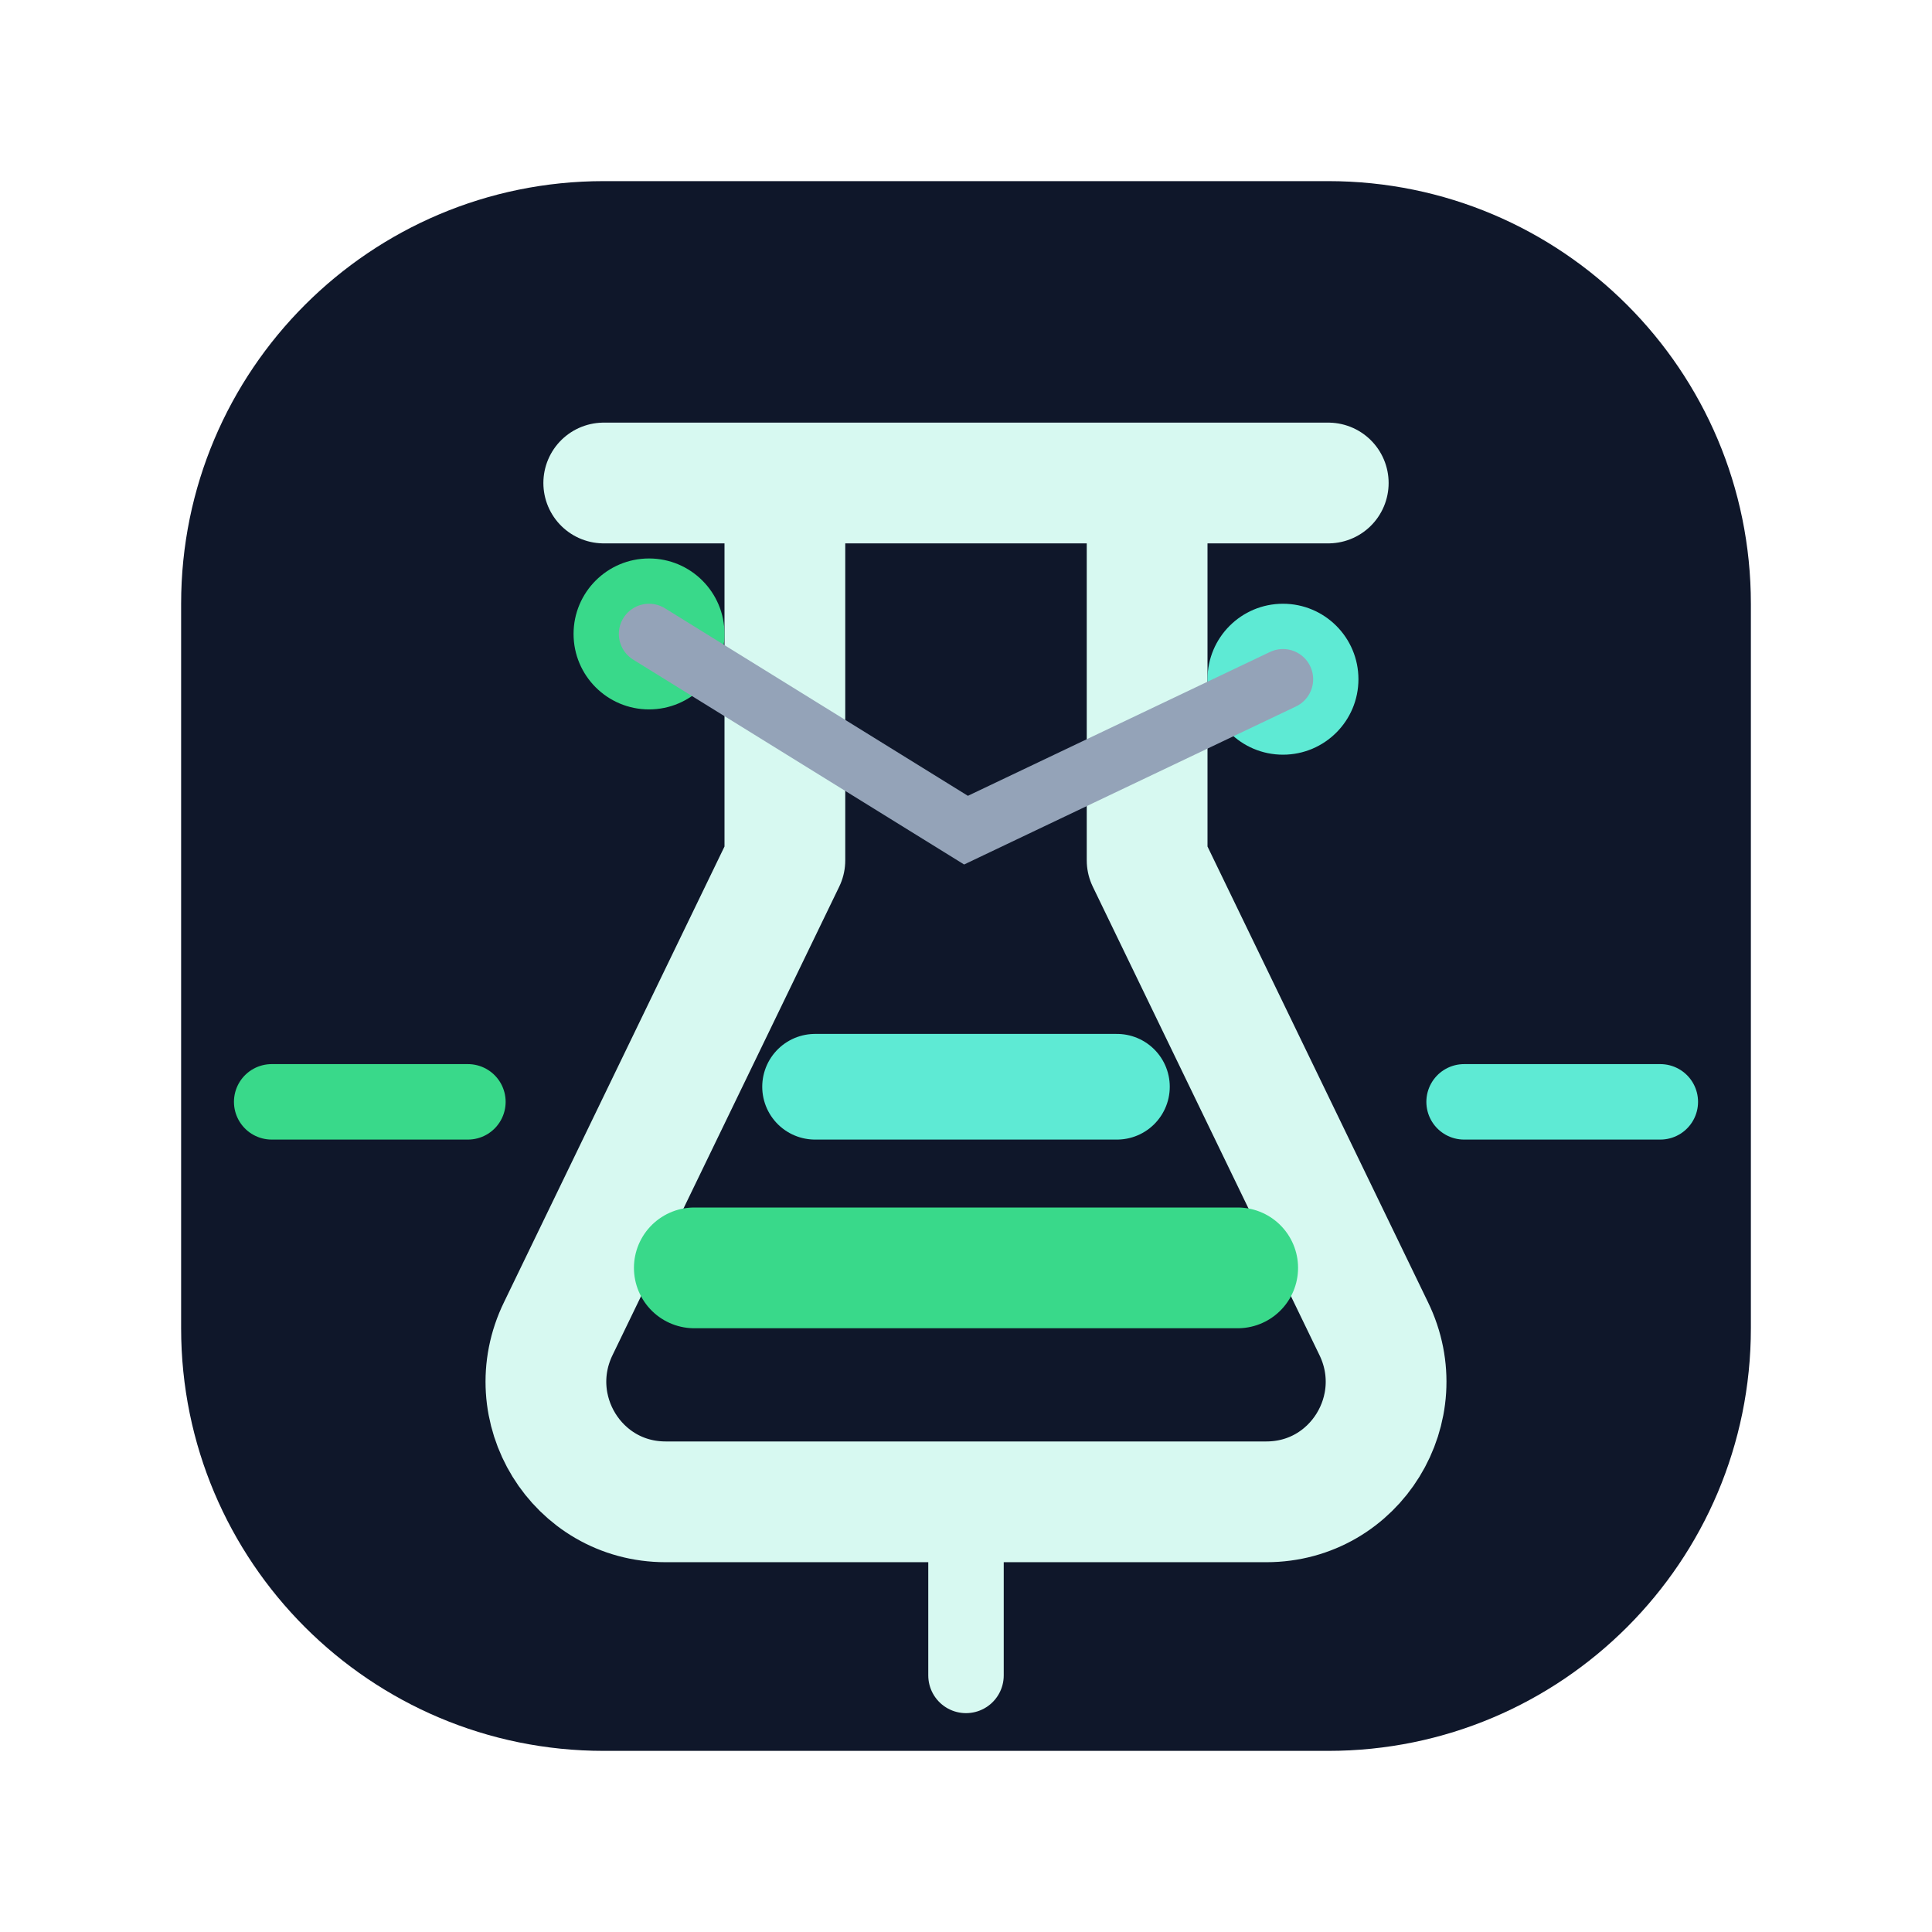
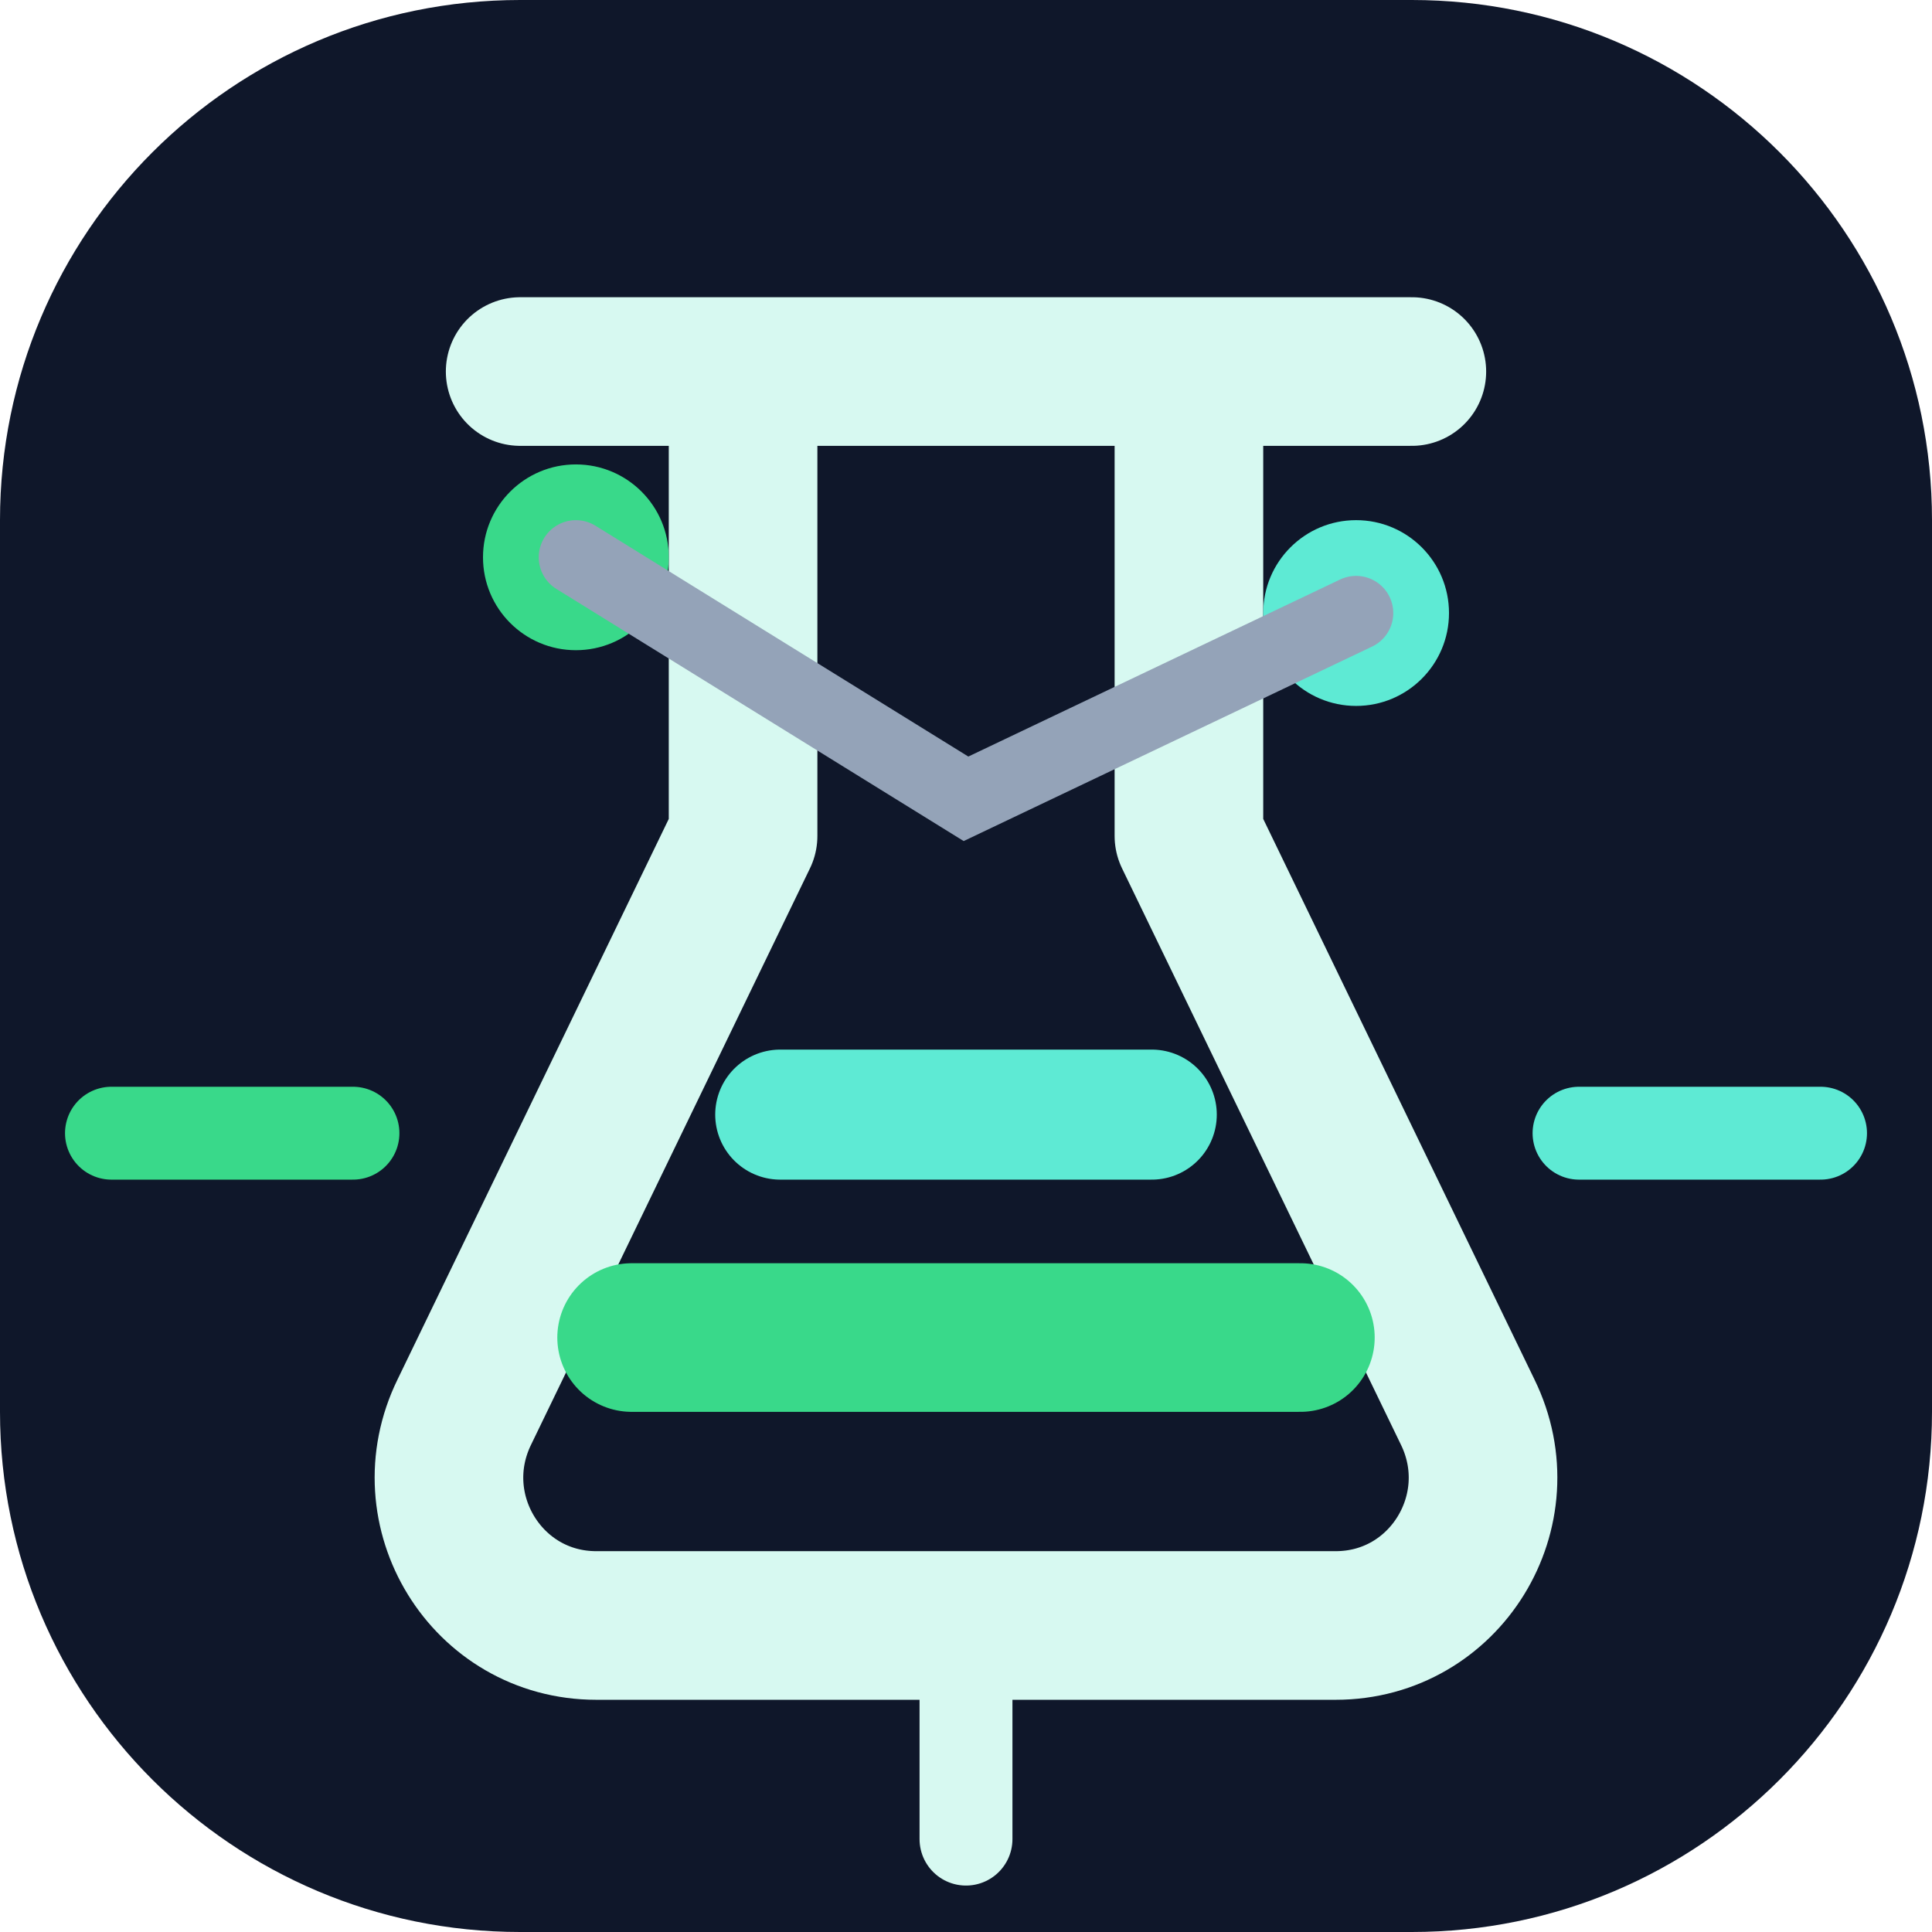
- <svg xmlns="http://www.w3.org/2000/svg" width="128" height="128" viewBox="0 0 128 128" fill="none">
+ <svg xmlns="http://www.w3.org/2000/svg" viewBox="12 12 104 104" fill="none">
  <rect x="12" y="12" width="104" height="104" rx="28" fill="#0F172A" />
  <path d="M40 32H88" stroke="#D7F9F1" stroke-width="8" stroke-linecap="round" />
  <path d="M52 34V57L37 88C34.4 93.3 38.2 99.5 44.1 99.5H83.9C89.8 99.5 93.6 93.3 91 88L76 57V34" stroke="#D7F9F1" stroke-width="8" stroke-linecap="round" stroke-linejoin="round" />
  <path d="M46 84H82" stroke="#39D98A" stroke-width="8" stroke-linecap="round" />
  <path d="M54 72H74" stroke="#5EEAD4" stroke-width="7" stroke-linecap="round" />
  <circle cx="43" cy="42" r="5" fill="#39D98A" />
  <circle cx="85" cy="45" r="5" fill="#5EEAD4" />
  <path d="M43 42L64 55L85 45" stroke="#94A3B8" stroke-width="4" stroke-linecap="round" />
  <path d="M31 73H18" stroke="#39D98A" stroke-width="5" stroke-linecap="round" />
  <path d="M110 73H97" stroke="#5EEAD4" stroke-width="5" stroke-linecap="round" />
  <path d="M64 111V100" stroke="#D7F9F1" stroke-width="5" stroke-linecap="round" />
</svg>
